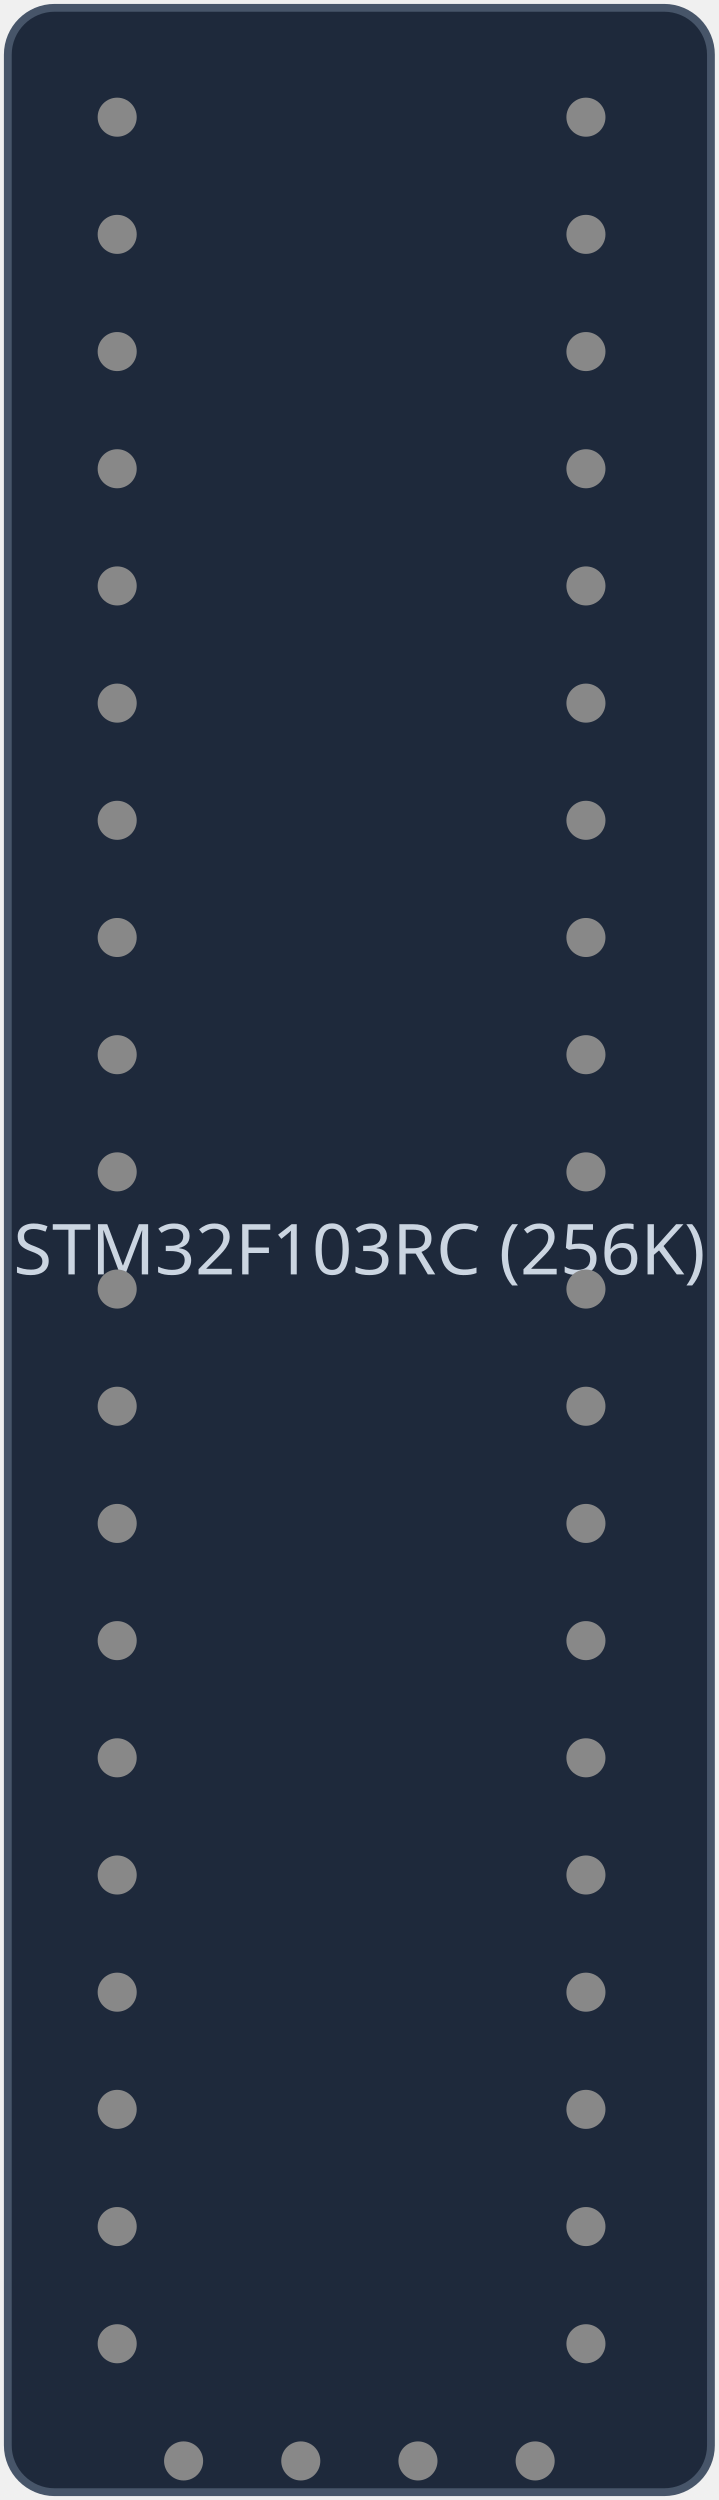
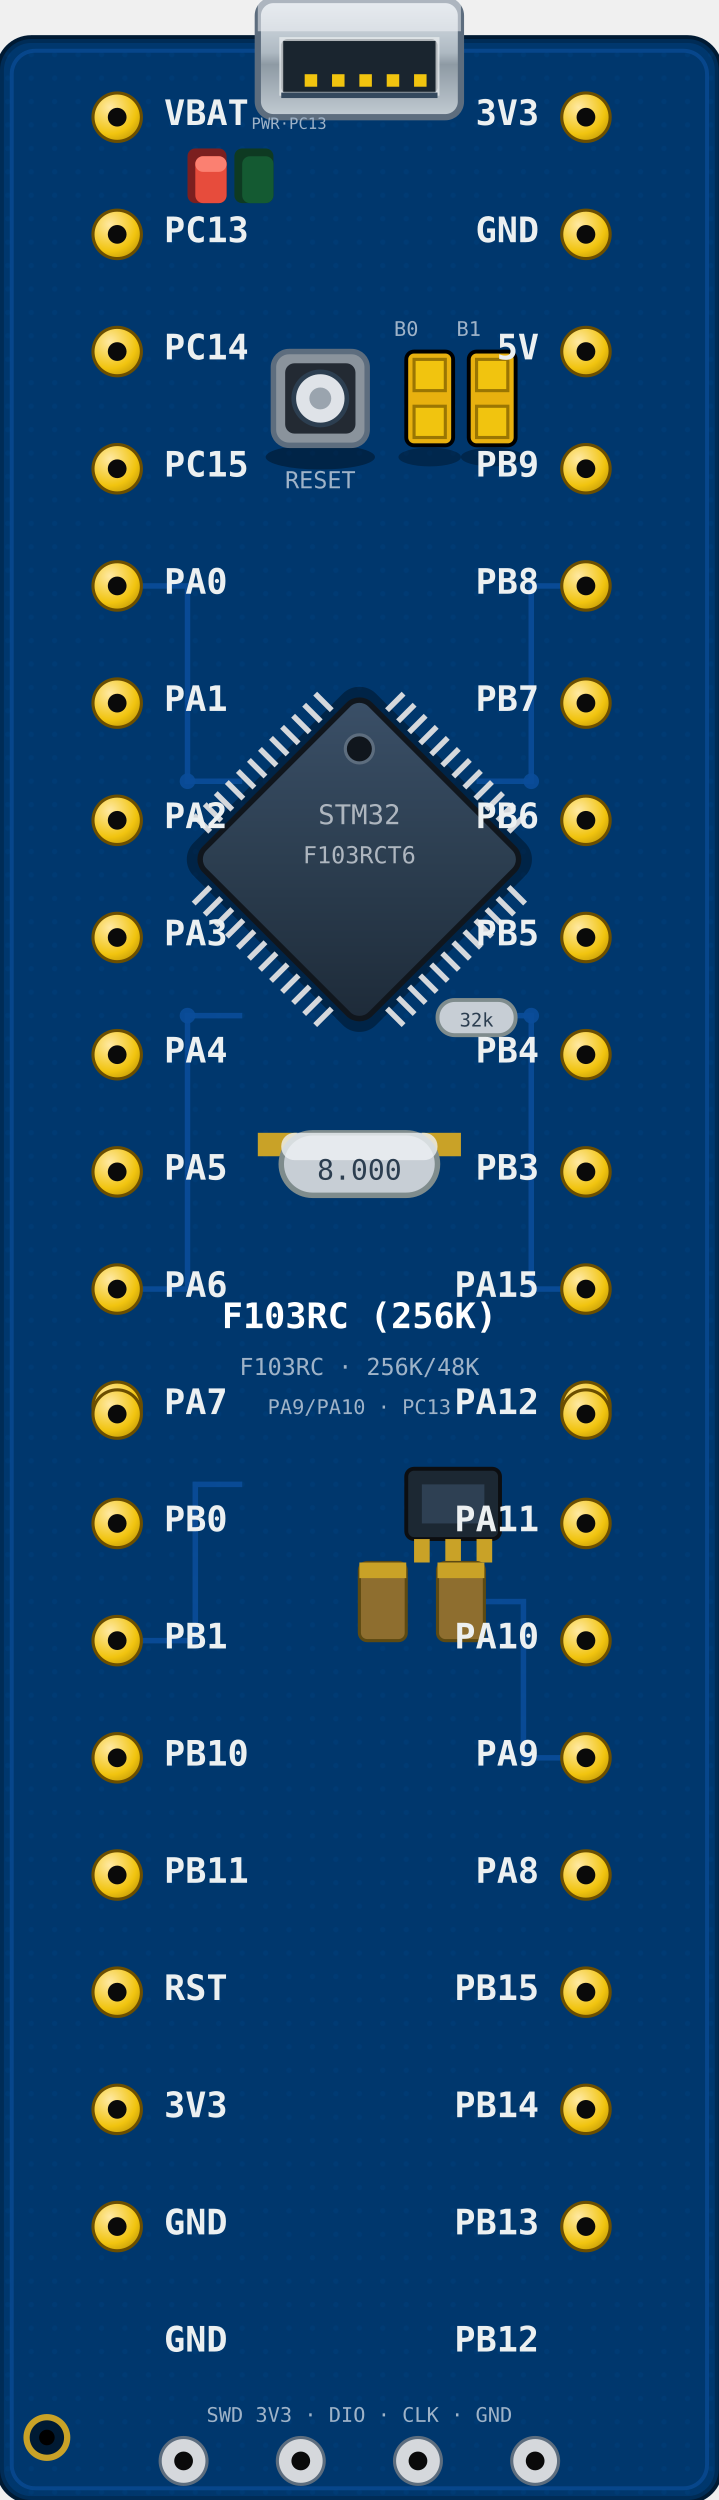
- <svg xmlns="http://www.w3.org/2000/svg" width="100%" height="100%" viewBox="0 0 92 320">
-   <rect x="1" y="1" width="90" height="318" rx="6" fill="#1e293b" stroke="#475569" />
-   <text x="46.0" y="160.0" text-anchor="middle" dominant-baseline="middle" fill="#cbd5e1" font-size="9" font-family="sans-serif">STM32F103RC (256K)</text>
-   <circle cx="15" cy="15" r="2.5" fill="#888" data-pin="VBAT" />
-   <circle cx="15" cy="30" r="2.5" fill="#888" data-pin="PC13" />
-   <circle cx="15" cy="45" r="2.5" fill="#888" data-pin="PC14" />
-   <circle cx="15" cy="60" r="2.5" fill="#888" data-pin="PC15" />
-   <circle cx="15" cy="75" r="2.5" fill="#888" data-pin="PA0" />
-   <circle cx="15" cy="90" r="2.5" fill="#888" data-pin="PA1" />
-   <circle cx="15" cy="105" r="2.5" fill="#888" data-pin="PA2" />
-   <circle cx="15" cy="120" r="2.5" fill="#888" data-pin="PA3" />
-   <circle cx="15" cy="135" r="2.5" fill="#888" data-pin="PA4" />
-   <circle cx="15" cy="150" r="2.5" fill="#888" data-pin="PA5" />
-   <circle cx="15" cy="165" r="2.5" fill="#888" data-pin="PA6" />
-   <circle cx="15" cy="180" r="2.5" fill="#888" data-pin="PA7" />
-   <circle cx="15" cy="195" r="2.5" fill="#888" data-pin="PB0" />
-   <circle cx="15" cy="210" r="2.5" fill="#888" data-pin="PB1" />
-   <circle cx="15" cy="225" r="2.5" fill="#888" data-pin="PB10" />
-   <circle cx="15" cy="240" r="2.5" fill="#888" data-pin="PB11" />
-   <circle cx="15" cy="255" r="2.5" fill="#888" data-pin="RESET" />
-   <circle cx="15" cy="270" r="2.5" fill="#888" data-pin="3V3.1" />
-   <circle cx="15" cy="285" r="2.5" fill="#888" data-pin="GND.1" />
-   <circle cx="15" cy="300" r="2.5" fill="#888" data-pin="GND.2" />
-   <circle cx="75" cy="15" r="2.5" fill="#888" data-pin="3V3.2" />
-   <circle cx="75" cy="30" r="2.5" fill="#888" data-pin="GND.3" />
-   <circle cx="75" cy="45" r="2.5" fill="#888" data-pin="5V" />
-   <circle cx="75" cy="60" r="2.5" fill="#888" data-pin="PB9" />
-   <circle cx="75" cy="75" r="2.5" fill="#888" data-pin="PB8" />
-   <circle cx="75" cy="90" r="2.5" fill="#888" data-pin="PB7" />
-   <circle cx="75" cy="105" r="2.5" fill="#888" data-pin="PB6" />
-   <circle cx="75" cy="120" r="2.5" fill="#888" data-pin="PB5" />
-   <circle cx="75" cy="135" r="2.5" fill="#888" data-pin="PB4" />
-   <circle cx="75" cy="150" r="2.5" fill="#888" data-pin="PB3" />
-   <circle cx="75" cy="165" r="2.5" fill="#888" data-pin="PA15" />
-   <circle cx="75" cy="180" r="2.5" fill="#888" data-pin="PA12" />
-   <circle cx="75" cy="195" r="2.5" fill="#888" data-pin="PA11" />
-   <circle cx="75" cy="210" r="2.5" fill="#888" data-pin="PA10" />
-   <circle cx="75" cy="225" r="2.5" fill="#888" data-pin="PA9" />
-   <circle cx="75" cy="240" r="2.5" fill="#888" data-pin="PA8" />
-   <circle cx="75" cy="255" r="2.5" fill="#888" data-pin="PB15" />
-   <circle cx="75" cy="270" r="2.5" fill="#888" data-pin="PB14" />
-   <circle cx="75" cy="285" r="2.5" fill="#888" data-pin="PB13" />
-   <circle cx="75" cy="300" r="2.5" fill="#888" data-pin="PB12" />
-   <circle cx="23.5" cy="315" r="2.5" fill="#888" data-pin="SWD_3V3" />
-   <circle cx="38.5" cy="315" r="2.5" fill="#888" data-pin="SWDIO" />
-   <circle cx="53.5" cy="315" r="2.5" fill="#888" data-pin="SWCLK" />
-   <circle cx="68.5" cy="315" r="2.5" fill="#888" data-pin="SWD_GND" />
+ <svg xmlns="http://www.w3.org/2000/svg" width="100%" height="100%" viewBox="0 0 92 320" data-component="openhw-stm32f103rc" data-bind-root="true">
+   <defs>
+     <pattern id="bp-mask" width="3" height="3" patternUnits="userSpaceOnUse">
+       <rect width="3" height="3" fill="#003a73" />
+       <circle cx="1" cy="1" r="0.35" fill="#00417f" />
+     </pattern>
+     <linearGradient id="bp-usb" x1="0" y1="0" x2="0" y2="1">
+       <stop offset="0" stop-color="#dfe6ec" />
+       <stop offset="0.45" stop-color="#aeb9c2" />
+       <stop offset="0.55" stop-color="#8e9aa4" />
+       <stop offset="1" stop-color="#c3ccd3" />
+     </linearGradient>
+     <radialGradient id="bp-gold" cx="0.35" cy="0.3" r="1">
+       <stop offset="0" stop-color="#ffe9a3" />
+       <stop offset="0.55" stop-color="#f1c40f" />
+       <stop offset="1" stop-color="#9a7603" />
+     </radialGradient>
+     <linearGradient id="bp-mcu" x1="0" y1="0" x2="1" y2="1">
+       <stop offset="0" stop-color="#3b5068" />
+       <stop offset="0.5" stop-color="#2c3e50" />
+       <stop offset="1" stop-color="#1d2a38" />
+     </linearGradient>
+   </defs>
+   <rect x="0" y="5" width="92" height="315" rx="4" fill="#003366" stroke="#001a33" stroke-width="1" />
+   <rect x="0" y="5" width="92" height="315" rx="4" fill="url(#bp-mask)" opacity="0.55" />
+   <rect x="1.5" y="6.5" width="89" height="312" rx="3" fill="none" stroke="#0a4d99" stroke-width="0.5" opacity="0.7" />
+   <circle cx="6" cy="312" r="2.6" fill="#001a33" stroke="#c9a227" stroke-width="0.8" />
+   <circle cx="6" cy="312" r="1" fill="#000" />
+   <rect x="33" y="0" width="26" height="15" fill="url(#bp-usb)" rx="2" stroke="#5d6d7e" stroke-width="0.8" />
+   <rect x="33" y="0" width="26" height="4" fill="#eef1f4" opacity="0.55" />
+   <rect x="36" y="5" width="20" height="7" fill="#1a252f" rx="0.8" />
+   <rect x="36" y="5" width="20" height="7" fill="none" stroke="#ecf0f1" stroke-width="0.5" opacity="0.7" />
+   <rect x="39" y="9.5" width="1.6" height="1.6" fill="#f1c40f" />
+   <rect x="42.5" y="9.5" width="1.6" height="1.6" fill="#f1c40f" />
+   <rect x="46" y="9.5" width="1.6" height="1.6" fill="#f1c40f" />
+   <rect x="49.5" y="9.5" width="1.6" height="1.6" fill="#f1c40f" />
+   <rect x="53" y="9.5" width="1.6" height="1.6" fill="#f1c40f" />
+   <line x1="36" y1="12.2" x2="56" y2="12.2" stroke="#34495e" stroke-width="0.7" />
+   <ellipse cx="41" cy="58.5" rx="7" ry="1.6" fill="#000" opacity="0.35" />
+   <rect x="35" y="45" width="12" height="12" fill="#8a939c" rx="2" stroke="#5d6d7e" stroke-width="0.7" />
+   <rect x="36.5" y="46.5" width="9" height="9" fill="#232a33" rx="1.2" />
+   <circle cx="41" cy="51" r="3.4" fill="#dfe3e8" stroke="#2c3e50" stroke-width="0.6" />
+   <circle cx="41" cy="51" r="1.4" fill="#9aa4ae" />
+   <text x="41" y="62.5" fill="#9fb3c8" font-size="3" font-family="monospace" text-anchor="middle">RESET</text>
+   <ellipse cx="55" cy="58.5" rx="4" ry="1.2" fill="#000" opacity="0.3" />
+   <ellipse cx="63" cy="58.5" rx="4" ry="1.2" fill="#000" opacity="0.3" />
+   <rect x="52" y="45" width="6" height="12" fill="#e8b10f" rx="1" stroke="#000" stroke-width="0.5" />
+   <rect x="60" y="45" width="6" height="12" fill="#e8b10f" rx="1" stroke="#000" stroke-width="0.5" />
+   <rect x="53" y="46" width="4" height="4" fill="#f1c40f" stroke="#9a7603" stroke-width="0.4" />
+   <rect x="53" y="52" width="4" height="4" fill="#f1c40f" stroke="#9a7603" stroke-width="0.4" />
+   <rect x="61" y="46" width="4" height="4" fill="#f1c40f" stroke="#9a7603" stroke-width="0.4" />
+   <rect x="61" y="52" width="4" height="4" fill="#f1c40f" stroke="#9a7603" stroke-width="0.4" />
+   <text x="52" y="43" fill="#9fb3c8" font-size="2.6" font-family="monospace" text-anchor="middle">B0</text>
+   <text x="60" y="43" fill="#9fb3c8" font-size="2.6" font-family="monospace" text-anchor="middle">B1</text>
+   <g stroke="#0a4d99" stroke-width="0.7" opacity="0.9" fill="none">
+     <path d="M18 75 H24 V100 H31" />
+     <path d="M18 165 H24 V130 H31" />
+     <path d="M18 210 H25 V190 H31" />
+     <path d="M74 75 H68 V100 H61" />
+     <path d="M74 165 H68 V130 H61" />
+     <path d="M74 225 H67 V205 H61" />
+   </g>
+   <g fill="#0a4d99" opacity="0.9">
+     <circle cx="24" cy="100" r="1" />
+     <circle cx="24" cy="130" r="1" />
+     <circle cx="68" cy="100" r="1" />
+     <circle cx="68" cy="130" r="1" />
+   </g>
+   <g transform="translate(46, 110) rotate(45)">
+     <rect x="-16.5" y="-16.5" width="33" height="33" fill="#000" opacity="0.35" rx="3" />
+     <rect x="-15" y="-15" width="30" height="30" fill="url(#bp-mcu)" rx="2" stroke="#10161d" stroke-width="0.7" />
+     <line x1="-16" y1="-11" x2="-19" y2="-11" stroke="#d5d8dc" stroke-width="0.7" />
+     <line x1="16" y1="-11" x2="19" y2="-11" stroke="#d5d8dc" stroke-width="0.7" />
+     <line x1="-11" y1="-16" x2="-11" y2="-19" stroke="#d5d8dc" stroke-width="0.7" />
+     <line x1="-11" y1="16" x2="-11" y2="19" stroke="#d5d8dc" stroke-width="0.7" />
+     <line x1="-16" y1="-9" x2="-19" y2="-9" stroke="#d5d8dc" stroke-width="0.7" />
+     <line x1="16" y1="-9" x2="19" y2="-9" stroke="#d5d8dc" stroke-width="0.7" />
+     <line x1="-9" y1="-16" x2="-9" y2="-19" stroke="#d5d8dc" stroke-width="0.7" />
+     <line x1="-9" y1="16" x2="-9" y2="19" stroke="#d5d8dc" stroke-width="0.7" />
+     <line x1="-16" y1="-7" x2="-19" y2="-7" stroke="#d5d8dc" stroke-width="0.7" />
+     <line x1="16" y1="-7" x2="19" y2="-7" stroke="#d5d8dc" stroke-width="0.7" />
+     <line x1="-7" y1="-16" x2="-7" y2="-19" stroke="#d5d8dc" stroke-width="0.7" />
+     <line x1="-7" y1="16" x2="-7" y2="19" stroke="#d5d8dc" stroke-width="0.7" />
+     <line x1="-16" y1="-5" x2="-19" y2="-5" stroke="#d5d8dc" stroke-width="0.7" />
+     <line x1="16" y1="-5" x2="19" y2="-5" stroke="#d5d8dc" stroke-width="0.7" />
+     <line x1="-5" y1="-16" x2="-5" y2="-19" stroke="#d5d8dc" stroke-width="0.7" />
+     <line x1="-5" y1="16" x2="-5" y2="19" stroke="#d5d8dc" stroke-width="0.7" />
+     <line x1="-16" y1="-3" x2="-19" y2="-3" stroke="#d5d8dc" stroke-width="0.7" />
+     <line x1="16" y1="-3" x2="19" y2="-3" stroke="#d5d8dc" stroke-width="0.7" />
+     <line x1="-3" y1="-16" x2="-3" y2="-19" stroke="#d5d8dc" stroke-width="0.7" />
+     <line x1="-3" y1="16" x2="-3" y2="19" stroke="#d5d8dc" stroke-width="0.7" />
+     <line x1="-16" y1="-1" x2="-19" y2="-1" stroke="#d5d8dc" stroke-width="0.7" />
+     <line x1="16" y1="-1" x2="19" y2="-1" stroke="#d5d8dc" stroke-width="0.7" />
+     <line x1="-1" y1="-16" x2="-1" y2="-19" stroke="#d5d8dc" stroke-width="0.7" />
+     <line x1="-1" y1="16" x2="-1" y2="19" stroke="#d5d8dc" stroke-width="0.7" />
+     <line x1="-16" y1="1" x2="-19" y2="1" stroke="#d5d8dc" stroke-width="0.7" />
+     <line x1="16" y1="1" x2="19" y2="1" stroke="#d5d8dc" stroke-width="0.7" />
+     <line x1="1" y1="-16" x2="1" y2="-19" stroke="#d5d8dc" stroke-width="0.7" />
+     <line x1="1" y1="16" x2="1" y2="19" stroke="#d5d8dc" stroke-width="0.7" />
+     <line x1="-16" y1="3" x2="-19" y2="3" stroke="#d5d8dc" stroke-width="0.7" />
+     <line x1="16" y1="3" x2="19" y2="3" stroke="#d5d8dc" stroke-width="0.7" />
+     <line x1="3" y1="-16" x2="3" y2="-19" stroke="#d5d8dc" stroke-width="0.7" />
+     <line x1="3" y1="16" x2="3" y2="19" stroke="#d5d8dc" stroke-width="0.7" />
+     <line x1="-16" y1="5" x2="-19" y2="5" stroke="#d5d8dc" stroke-width="0.7" />
+     <line x1="16" y1="5" x2="19" y2="5" stroke="#d5d8dc" stroke-width="0.7" />
+     <line x1="5" y1="-16" x2="5" y2="-19" stroke="#d5d8dc" stroke-width="0.7" />
+     <line x1="5" y1="16" x2="5" y2="19" stroke="#d5d8dc" stroke-width="0.7" />
+     <line x1="-16" y1="7" x2="-19" y2="7" stroke="#d5d8dc" stroke-width="0.7" />
+     <line x1="16" y1="7" x2="19" y2="7" stroke="#d5d8dc" stroke-width="0.7" />
+     <line x1="7" y1="-16" x2="7" y2="-19" stroke="#d5d8dc" stroke-width="0.7" />
+     <line x1="7" y1="16" x2="7" y2="19" stroke="#d5d8dc" stroke-width="0.7" />
+     <line x1="-16" y1="9" x2="-19" y2="9" stroke="#d5d8dc" stroke-width="0.7" />
+     <line x1="16" y1="9" x2="19" y2="9" stroke="#d5d8dc" stroke-width="0.7" />
+     <line x1="9" y1="-16" x2="9" y2="-19" stroke="#d5d8dc" stroke-width="0.7" />
+     <line x1="9" y1="16" x2="9" y2="19" stroke="#d5d8dc" stroke-width="0.7" />
+     <line x1="-16" y1="11" x2="-19" y2="11" stroke="#d5d8dc" stroke-width="0.7" />
+     <line x1="16" y1="11" x2="19" y2="11" stroke="#d5d8dc" stroke-width="0.7" />
+     <line x1="11" y1="-16" x2="11" y2="-19" stroke="#d5d8dc" stroke-width="0.7" />
+     <line x1="11" y1="16" x2="11" y2="19" stroke="#d5d8dc" stroke-width="0.7" />
+     <text x="0" y="-4.5" fill="#aeb6bf" font-size="3.5" font-family="monospace" text-anchor="middle" transform="rotate(-45)">STM32</text>
+     <text x="0" y="0.5" fill="#aeb6bf" font-size="3" font-family="monospace" text-anchor="middle" transform="rotate(-45)">F103RCT6</text>
+     <circle cx="-10" cy="-10" r="1.8" fill="#10161d" stroke="#5d6d7e" stroke-width="0.4" />
+   </g>
+   <rect x="33" y="145" width="5" height="3" fill="#c9a227" />
+   <rect x="54" y="145" width="5" height="3" fill="#c9a227" />
+   <rect x="36" y="145" width="20" height="8" fill="#c7ced5" rx="4" stroke="#7f8c8d" stroke-width="0.7" />
+   <rect x="36" y="145" width="20" height="3.5" fill="#eef1f4" rx="1.7" opacity="0.8" />
+   <text x="46" y="151" fill="#2c3e50" font-size="3.6" font-family="monospace" text-anchor="middle">8.000</text>
+   <rect x="56" y="128" width="10" height="4.5" fill="#c7ced5" rx="2.2" stroke="#7f8c8d" stroke-width="0.5" />
+   <text x="61" y="131.4" fill="#2c3e50" font-size="2.4" font-family="monospace" text-anchor="middle">32k</text>
+   <rect x="52" y="188" width="12" height="9" fill="#1c2833" rx="1" stroke="#0c0e11" stroke-width="0.5" />
+   <rect x="54" y="190" width="8" height="5" fill="#2e4053" />
+   <rect x="53" y="197" width="2" height="3" fill="#c9a227" />
+   <rect x="57" y="197" width="2" height="3" fill="#c9a227" />
+   <rect x="61" y="197" width="2" height="3" fill="#c9a227" />
+   <rect x="46" y="200" width="6" height="10" fill="#8e6e2f" rx="1" stroke="#5d4a12" stroke-width="0.4" />
+   <rect x="46" y="200" width="6" height="2" fill="#c9a227" />
+   <rect x="56" y="200" width="6" height="10" fill="#8e6e2f" rx="1" stroke="#5d4a12" stroke-width="0.4" />
+   <rect x="56" y="200" width="6" height="2" fill="#c9a227" />
+   <rect x="24" y="19" width="5" height="7" fill="#7b1f1f" rx="1" />
+   <rect x="25" y="20" width="4" height="6" fill="#e74c3c" rx="1" />
+   <rect x="25" y="20" width="4" height="2" fill="#ff8a7a" rx="1" opacity="0.85" />
+   <rect x="30" y="19" width="5" height="7" fill="#0e3a22" rx="1" />
+   <rect x="31" y="20" width="4" height="6" fill="#145a32" rx="1" data-bind="builtin-led" />
+   <text x="37" y="16.5" fill="#9fb3c8" font-size="2" font-family="monospace" text-anchor="middle">PWR·PC13</text>
+   <g>
+     <circle cx="15" cy="15" r="3.1" fill="url(#bp-gold)" stroke="#6b4e00" stroke-width="0.4" data-pin="VBAT" />
+     <circle cx="15" cy="15" r="1.2" fill="#0a0a0a" />
+   </g>
+   <g>
+     <circle cx="15" cy="30" r="3.1" fill="url(#bp-gold)" stroke="#6b4e00" stroke-width="0.4" data-pin="PC13" />
+     <circle cx="15" cy="30" r="1.2" fill="#0a0a0a" />
+   </g>
+   <g>
+     <circle cx="15" cy="45" r="3.1" fill="url(#bp-gold)" stroke="#6b4e00" stroke-width="0.4" data-pin="PC14" />
+     <circle cx="15" cy="45" r="1.2" fill="#0a0a0a" />
+   </g>
+   <g>
+     <circle cx="15" cy="60" r="3.1" fill="url(#bp-gold)" stroke="#6b4e00" stroke-width="0.4" data-pin="PC15" />
+     <circle cx="15" cy="60" r="1.2" fill="#0a0a0a" />
+   </g>
+   <g>
+     <circle cx="15" cy="75" r="3.1" fill="url(#bp-gold)" stroke="#6b4e00" stroke-width="0.4" data-pin="PA0" />
+     <circle cx="15" cy="75" r="1.2" fill="#0a0a0a" />
+   </g>
+   <g>
+     <circle cx="15" cy="90" r="3.1" fill="url(#bp-gold)" stroke="#6b4e00" stroke-width="0.4" data-pin="PA1" />
+     <circle cx="15" cy="90" r="1.2" fill="#0a0a0a" />
+   </g>
+   <g>
+     <circle cx="15" cy="105" r="3.1" fill="url(#bp-gold)" stroke="#6b4e00" stroke-width="0.4" data-pin="PA2" />
+     <circle cx="15" cy="105" r="1.2" fill="#0a0a0a" />
+   </g>
+   <g>
+     <circle cx="15" cy="120" r="3.1" fill="url(#bp-gold)" stroke="#6b4e00" stroke-width="0.4" data-pin="PA3" />
+     <circle cx="15" cy="120" r="1.2" fill="#0a0a0a" />
+   </g>
+   <g>
+     <circle cx="15" cy="135" r="3.1" fill="url(#bp-gold)" stroke="#6b4e00" stroke-width="0.4" data-pin="PA4" />
+     <circle cx="15" cy="135" r="1.2" fill="#0a0a0a" />
+   </g>
+   <g>
+     <circle cx="15" cy="150" r="3.1" fill="url(#bp-gold)" stroke="#6b4e00" stroke-width="0.4" data-pin="PA5" />
+     <circle cx="15" cy="150" r="1.2" fill="#0a0a0a" />
+   </g>
+   <g>
+     <circle cx="15" cy="165" r="3.1" fill="url(#bp-gold)" stroke="#6b4e00" stroke-width="0.4" data-pin="PA6" />
+     <circle cx="15" cy="165" r="1.2" fill="#0a0a0a" />
+   </g>
+   <g>
+     <circle cx="15" cy="180" r="3.1" fill="url(#bp-gold)" stroke="#6b4e00" stroke-width="0.4" data-pin="PA7" />
+     <circle cx="15" cy="180" r="1.2" fill="#0a0a0a" />
+   </g>
+   <g>
+     <circle cx="15" cy="195" r="3.1" fill="url(#bp-gold)" stroke="#6b4e00" stroke-width="0.4" data-pin="PB0" />
+     <circle cx="15" cy="195" r="1.2" fill="#0a0a0a" />
+   </g>
+   <g>
+     <circle cx="15" cy="210" r="3.1" fill="url(#bp-gold)" stroke="#6b4e00" stroke-width="0.4" data-pin="PB1" />
+     <circle cx="15" cy="210" r="1.2" fill="#0a0a0a" />
+   </g>
+   <g>
+     <circle cx="15" cy="225" r="3.1" fill="url(#bp-gold)" stroke="#6b4e00" stroke-width="0.4" data-pin="PB10" />
+     <circle cx="15" cy="225" r="1.2" fill="#0a0a0a" />
+   </g>
+   <g>
+     <circle cx="15" cy="240" r="3.1" fill="url(#bp-gold)" stroke="#6b4e00" stroke-width="0.4" data-pin="PB11" />
+     <circle cx="15" cy="240" r="1.2" fill="#0a0a0a" />
+   </g>
+   <g>
+     <circle cx="15" cy="255" r="3.1" fill="url(#bp-gold)" stroke="#6b4e00" stroke-width="0.4" data-pin="RESET" />
+     <circle cx="15" cy="255" r="1.2" fill="#0a0a0a" />
+   </g>
+   <g>
+     <circle cx="15" cy="270" r="3.1" fill="url(#bp-gold)" stroke="#6b4e00" stroke-width="0.4" data-pin="3V3.1" />
+     <circle cx="15" cy="270" r="1.2" fill="#0a0a0a" />
+   </g>
+   <g>
+     <circle cx="15" cy="285" r="3.1" fill="url(#bp-gold)" stroke="#6b4e00" stroke-width="0.4" data-pin="GND.1" />
+     <circle cx="15" cy="285" r="1.2" fill="#0a0a0a" />
+   </g>
+   <g>
+     <circle cx="15" cy="181" r="3.1" fill="url(#bp-gold)" stroke="#6b4e00" stroke-width="0.4" data-pin="GND.2" />
+     <circle cx="15" cy="181" r="1.2" fill="#0a0a0a" />
+   </g>
+   <g>
+     <circle cx="75" cy="15" r="3.1" fill="url(#bp-gold)" stroke="#6b4e00" stroke-width="0.4" data-pin="3V3.2" />
+     <circle cx="75" cy="15" r="1.2" fill="#0a0a0a" />
+   </g>
+   <g>
+     <circle cx="75" cy="30" r="3.1" fill="url(#bp-gold)" stroke="#6b4e00" stroke-width="0.4" data-pin="GND.3" />
+     <circle cx="75" cy="30" r="1.2" fill="#0a0a0a" />
+   </g>
+   <g>
+     <circle cx="75" cy="45" r="3.1" fill="url(#bp-gold)" stroke="#6b4e00" stroke-width="0.4" data-pin="5V" />
+     <circle cx="75" cy="45" r="1.2" fill="#0a0a0a" />
+   </g>
+   <g>
+     <circle cx="75" cy="60" r="3.1" fill="url(#bp-gold)" stroke="#6b4e00" stroke-width="0.4" data-pin="PB9" />
+     <circle cx="75" cy="60" r="1.2" fill="#0a0a0a" />
+   </g>
+   <g>
+     <circle cx="75" cy="75" r="3.1" fill="url(#bp-gold)" stroke="#6b4e00" stroke-width="0.4" data-pin="PB8" />
+     <circle cx="75" cy="75" r="1.2" fill="#0a0a0a" />
+   </g>
+   <g>
+     <circle cx="75" cy="90" r="3.1" fill="url(#bp-gold)" stroke="#6b4e00" stroke-width="0.4" data-pin="PB7" />
+     <circle cx="75" cy="90" r="1.2" fill="#0a0a0a" />
+   </g>
+   <g>
+     <circle cx="75" cy="105" r="3.1" fill="url(#bp-gold)" stroke="#6b4e00" stroke-width="0.4" data-pin="PB6" />
+     <circle cx="75" cy="105" r="1.2" fill="#0a0a0a" />
+   </g>
+   <g>
+     <circle cx="75" cy="120" r="3.1" fill="url(#bp-gold)" stroke="#6b4e00" stroke-width="0.4" data-pin="PB5" />
+     <circle cx="75" cy="120" r="1.2" fill="#0a0a0a" />
+   </g>
+   <g>
+     <circle cx="75" cy="135" r="3.1" fill="url(#bp-gold)" stroke="#6b4e00" stroke-width="0.4" data-pin="PB4" />
+     <circle cx="75" cy="135" r="1.2" fill="#0a0a0a" />
+   </g>
+   <g>
+     <circle cx="75" cy="150" r="3.1" fill="url(#bp-gold)" stroke="#6b4e00" stroke-width="0.4" data-pin="PB3" />
+     <circle cx="75" cy="150" r="1.2" fill="#0a0a0a" />
+   </g>
+   <g>
+     <circle cx="75" cy="165" r="3.1" fill="url(#bp-gold)" stroke="#6b4e00" stroke-width="0.4" data-pin="PA15" />
+     <circle cx="75" cy="165" r="1.2" fill="#0a0a0a" />
+   </g>
+   <g>
+     <circle cx="75" cy="180" r="3.1" fill="url(#bp-gold)" stroke="#6b4e00" stroke-width="0.4" data-pin="PA12" />
+     <circle cx="75" cy="180" r="1.2" fill="#0a0a0a" />
+   </g>
+   <g>
+     <circle cx="75" cy="195" r="3.1" fill="url(#bp-gold)" stroke="#6b4e00" stroke-width="0.4" data-pin="PA11" />
+     <circle cx="75" cy="195" r="1.2" fill="#0a0a0a" />
+   </g>
+   <g>
+     <circle cx="75" cy="210" r="3.1" fill="url(#bp-gold)" stroke="#6b4e00" stroke-width="0.4" data-pin="PA10" />
+     <circle cx="75" cy="210" r="1.2" fill="#0a0a0a" />
+   </g>
+   <g>
+     <circle cx="75" cy="225" r="3.1" fill="url(#bp-gold)" stroke="#6b4e00" stroke-width="0.4" data-pin="PA9" />
+     <circle cx="75" cy="225" r="1.2" fill="#0a0a0a" />
+   </g>
+   <g>
+     <circle cx="75" cy="240" r="3.1" fill="url(#bp-gold)" stroke="#6b4e00" stroke-width="0.4" data-pin="PA8" />
+     <circle cx="75" cy="240" r="1.2" fill="#0a0a0a" />
+   </g>
+   <g>
+     <circle cx="75" cy="255" r="3.1" fill="url(#bp-gold)" stroke="#6b4e00" stroke-width="0.4" data-pin="PB15" />
+     <circle cx="75" cy="255" r="1.2" fill="#0a0a0a" />
+   </g>
+   <g>
+     <circle cx="75" cy="270" r="3.1" fill="url(#bp-gold)" stroke="#6b4e00" stroke-width="0.4" data-pin="PB14" />
+     <circle cx="75" cy="270" r="1.2" fill="#0a0a0a" />
+   </g>
+   <g>
+     <circle cx="75" cy="285" r="3.1" fill="url(#bp-gold)" stroke="#6b4e00" stroke-width="0.4" data-pin="PB13" />
+     <circle cx="75" cy="285" r="1.2" fill="#0a0a0a" />
+   </g>
+   <g>
+     <circle cx="75" cy="181" r="3.1" fill="url(#bp-gold)" stroke="#6b4e00" stroke-width="0.4" data-pin="PB12" />
+     <circle cx="75" cy="181" r="1.2" fill="#0a0a0a" />
+   </g>
+   <g>
+     <circle cx="23.5" cy="315" r="3" fill="#d5d8dc" stroke="#5d6d7e" stroke-width="0.4" data-pin="SWD_3V3" />
+     <circle cx="23.5" cy="315" r="1.2" fill="#0a0a0a" />
+   </g>
+   <g>
+     <circle cx="38.5" cy="315" r="3" fill="#d5d8dc" stroke="#5d6d7e" stroke-width="0.4" data-pin="SWDIO" />
+     <circle cx="38.5" cy="315" r="1.2" fill="#0a0a0a" />
+   </g>
+   <g>
+     <circle cx="53.5" cy="315" r="3" fill="#d5d8dc" stroke="#5d6d7e" stroke-width="0.4" data-pin="SWCLK" />
+     <circle cx="53.5" cy="315" r="1.2" fill="#0a0a0a" />
+   </g>
+   <g>
+     <circle cx="68.5" cy="315" r="3" fill="#d5d8dc" stroke="#5d6d7e" stroke-width="0.4" data-pin="SWD_GND" />
+     <circle cx="68.5" cy="315" r="1.2" fill="#0a0a0a" />
+   </g>
+   <text x="46" y="310" fill="#9fb3c8" font-size="2.6" font-family="monospace" text-anchor="middle">SWD 3V3 · DIO · CLK · GND</text>
+   <text x="46" y="170" fill="#ffffff" font-size="4.5" font-family="monospace" text-anchor="middle" font-weight="bold">F103RC (256K)</text>
+   <text x="46" y="176" fill="#9fb3c8" font-size="3" font-family="monospace" text-anchor="middle">F103RC · 256K/48K</text>
+   <text x="46" y="181" fill="#9fb3c8" font-size="2.6" font-family="monospace" text-anchor="middle">PA9/PA10 · PC13</text>
+   <g fill="#ecf0f1" font-size="4.5" font-family="monospace" font-weight="bold">
+     <text x="21" y="16">VBAT</text>
+     <text x="21" y="31">PC13</text>
+     <text x="21" y="46">PC14</text>
+     <text x="21" y="61">PC15</text>
+     <text x="21" y="76">PA0</text>
+     <text x="21" y="91">PA1</text>
+     <text x="21" y="106">PA2</text>
+     <text x="21" y="121">PA3</text>
+     <text x="21" y="136">PA4</text>
+     <text x="21" y="151">PA5</text>
+     <text x="21" y="166">PA6</text>
+     <text x="21" y="181">PA7</text>
+     <text x="21" y="196">PB0</text>
+     <text x="21" y="211">PB1</text>
+     <text x="21" y="226">PB10</text>
+     <text x="21" y="241">PB11</text>
+     <text x="21" y="256">RST</text>
+     <text x="21" y="271">3V3</text>
+     <text x="21" y="286">GND</text>
+     <text x="21" y="301">GND</text>
+   </g>
+   <g fill="#ecf0f1" font-size="4.5" font-family="monospace" font-weight="bold" text-anchor="end">
+     <text x="69" y="16">3V3</text>
+     <text x="69" y="31">GND</text>
+     <text x="69" y="46">5V</text>
+     <text x="69" y="61">PB9</text>
+     <text x="69" y="76">PB8</text>
+     <text x="69" y="91">PB7</text>
+     <text x="69" y="106">PB6</text>
+     <text x="69" y="121">PB5</text>
+     <text x="69" y="136">PB4</text>
+     <text x="69" y="151">PB3</text>
+     <text x="69" y="166">PA15</text>
+     <text x="69" y="181">PA12</text>
+     <text x="69" y="196">PA11</text>
+     <text x="69" y="211">PA10</text>
+     <text x="69" y="226">PA9</text>
+     <text x="69" y="241">PA8</text>
+     <text x="69" y="256">PB15</text>
+     <text x="69" y="271">PB14</text>
+     <text x="69" y="286">PB13</text>
+     <text x="69" y="301">PB12</text>
+   </g>
</svg>
